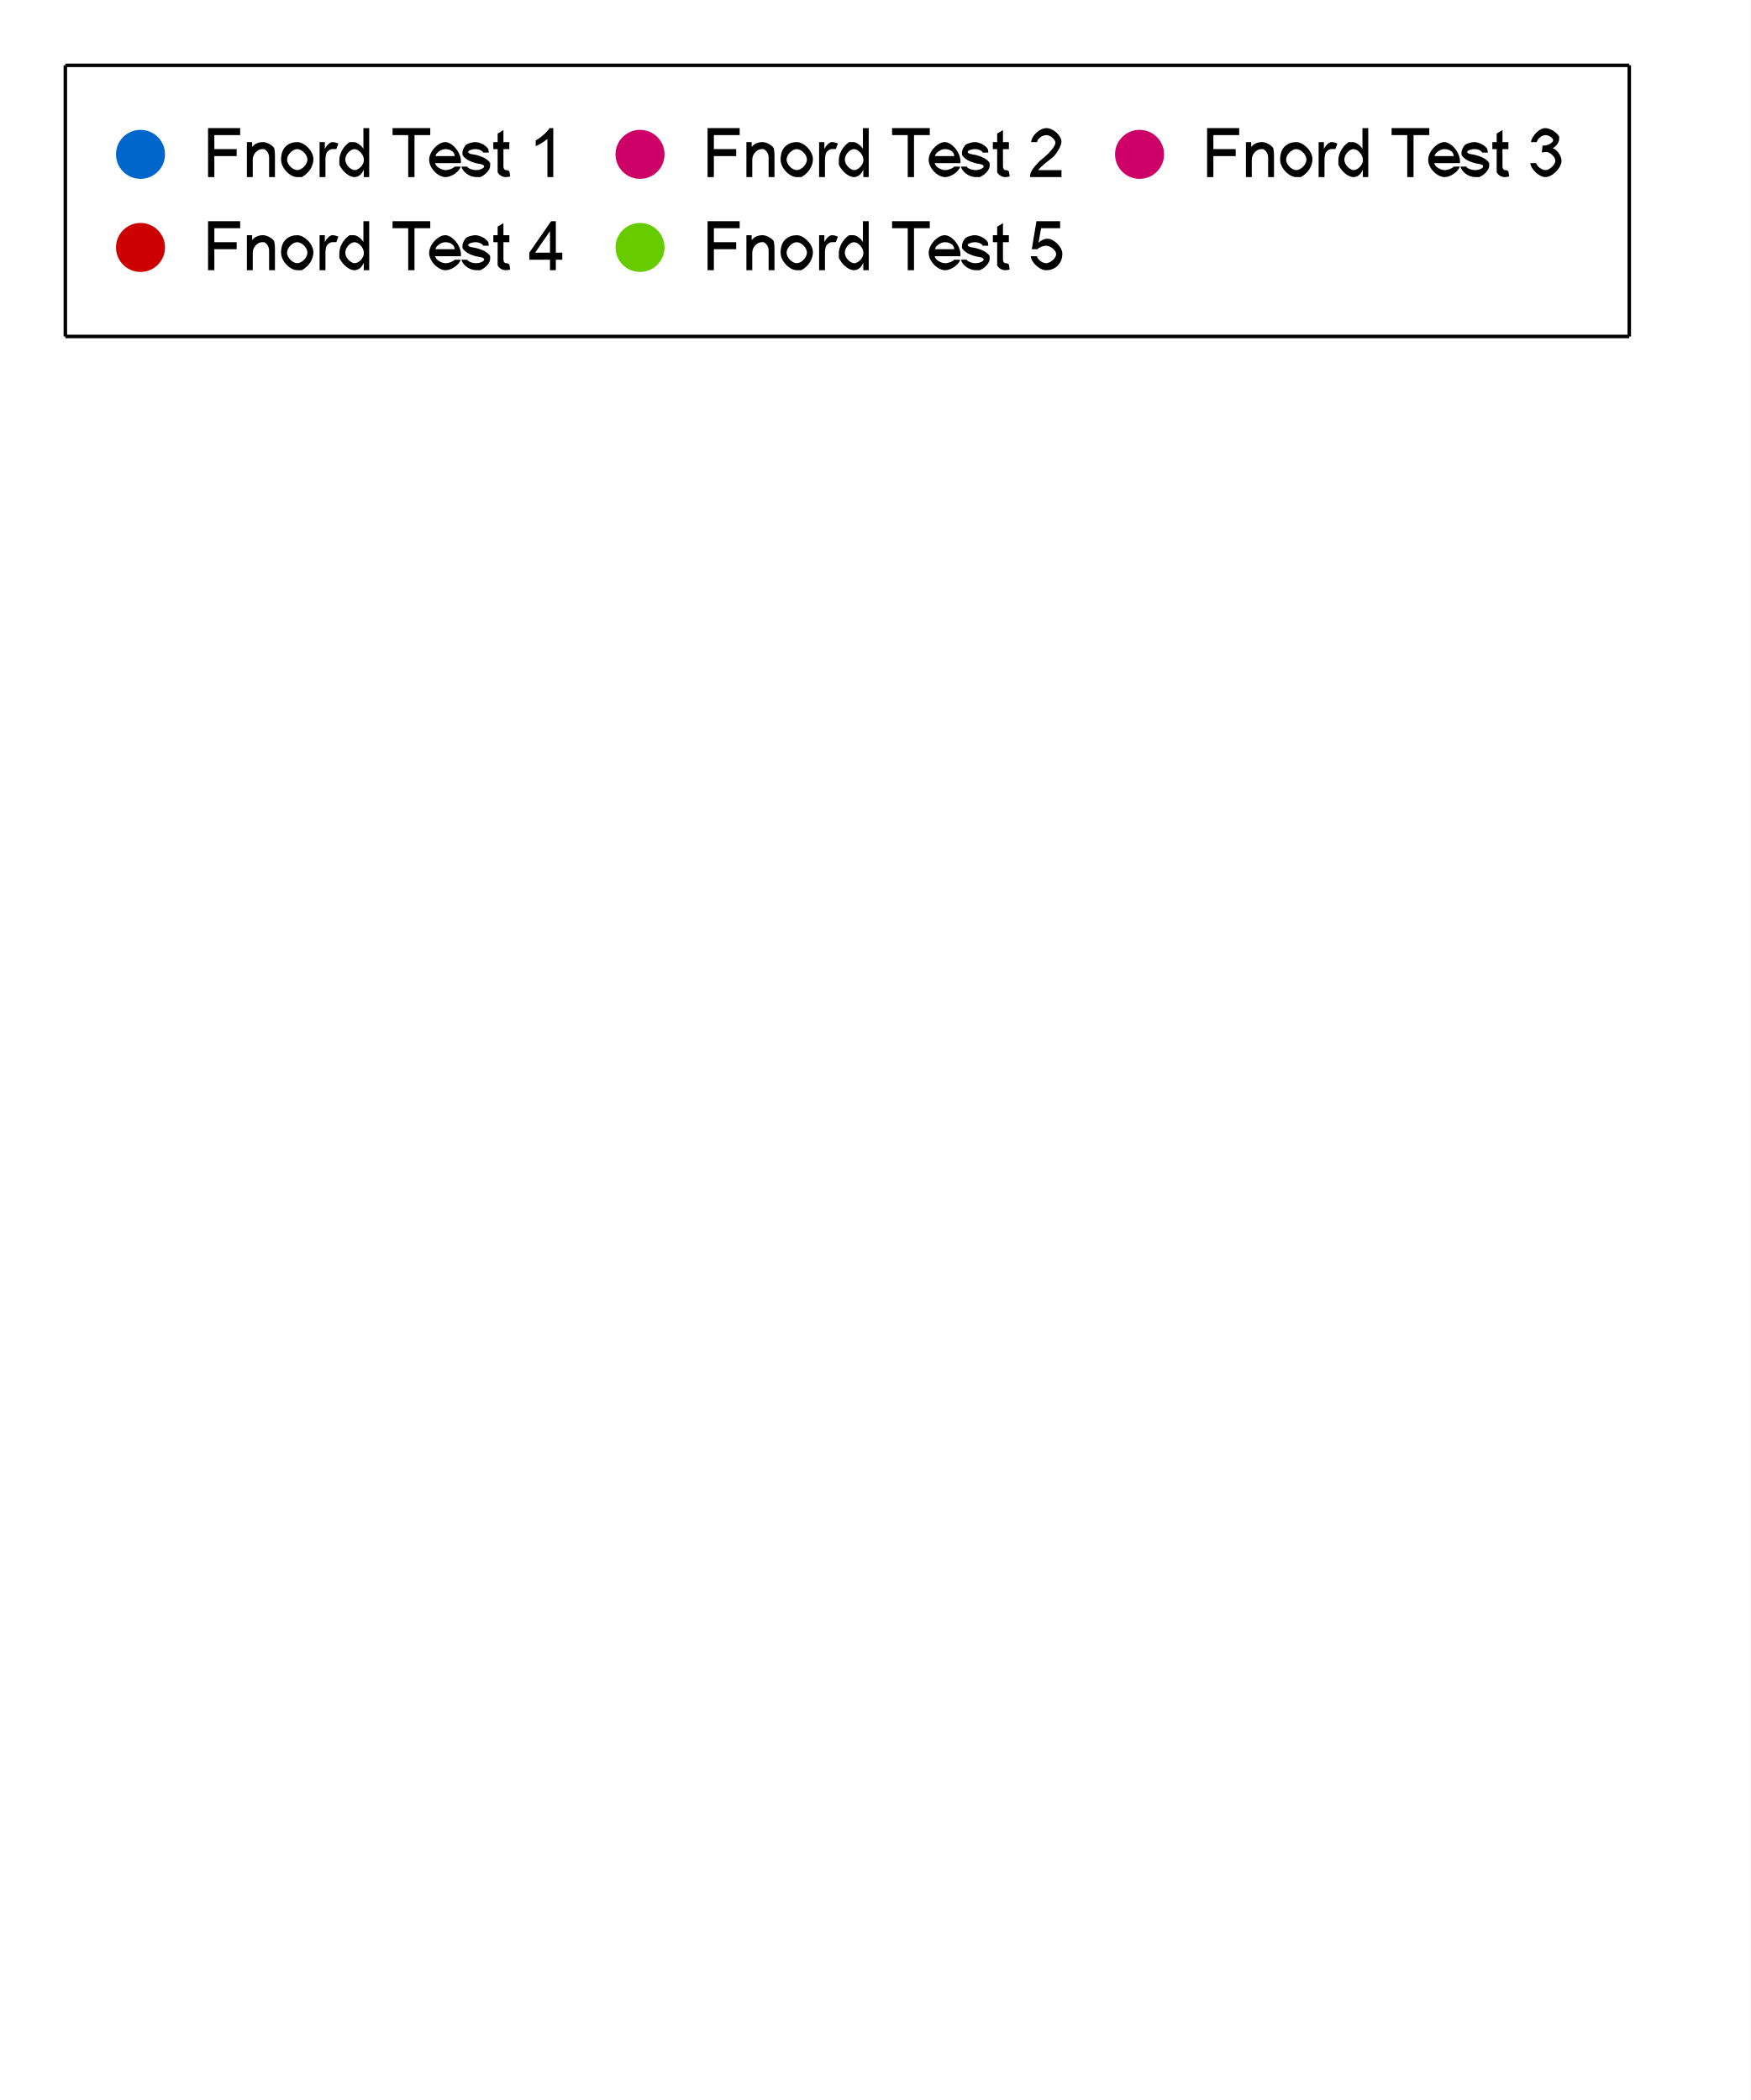
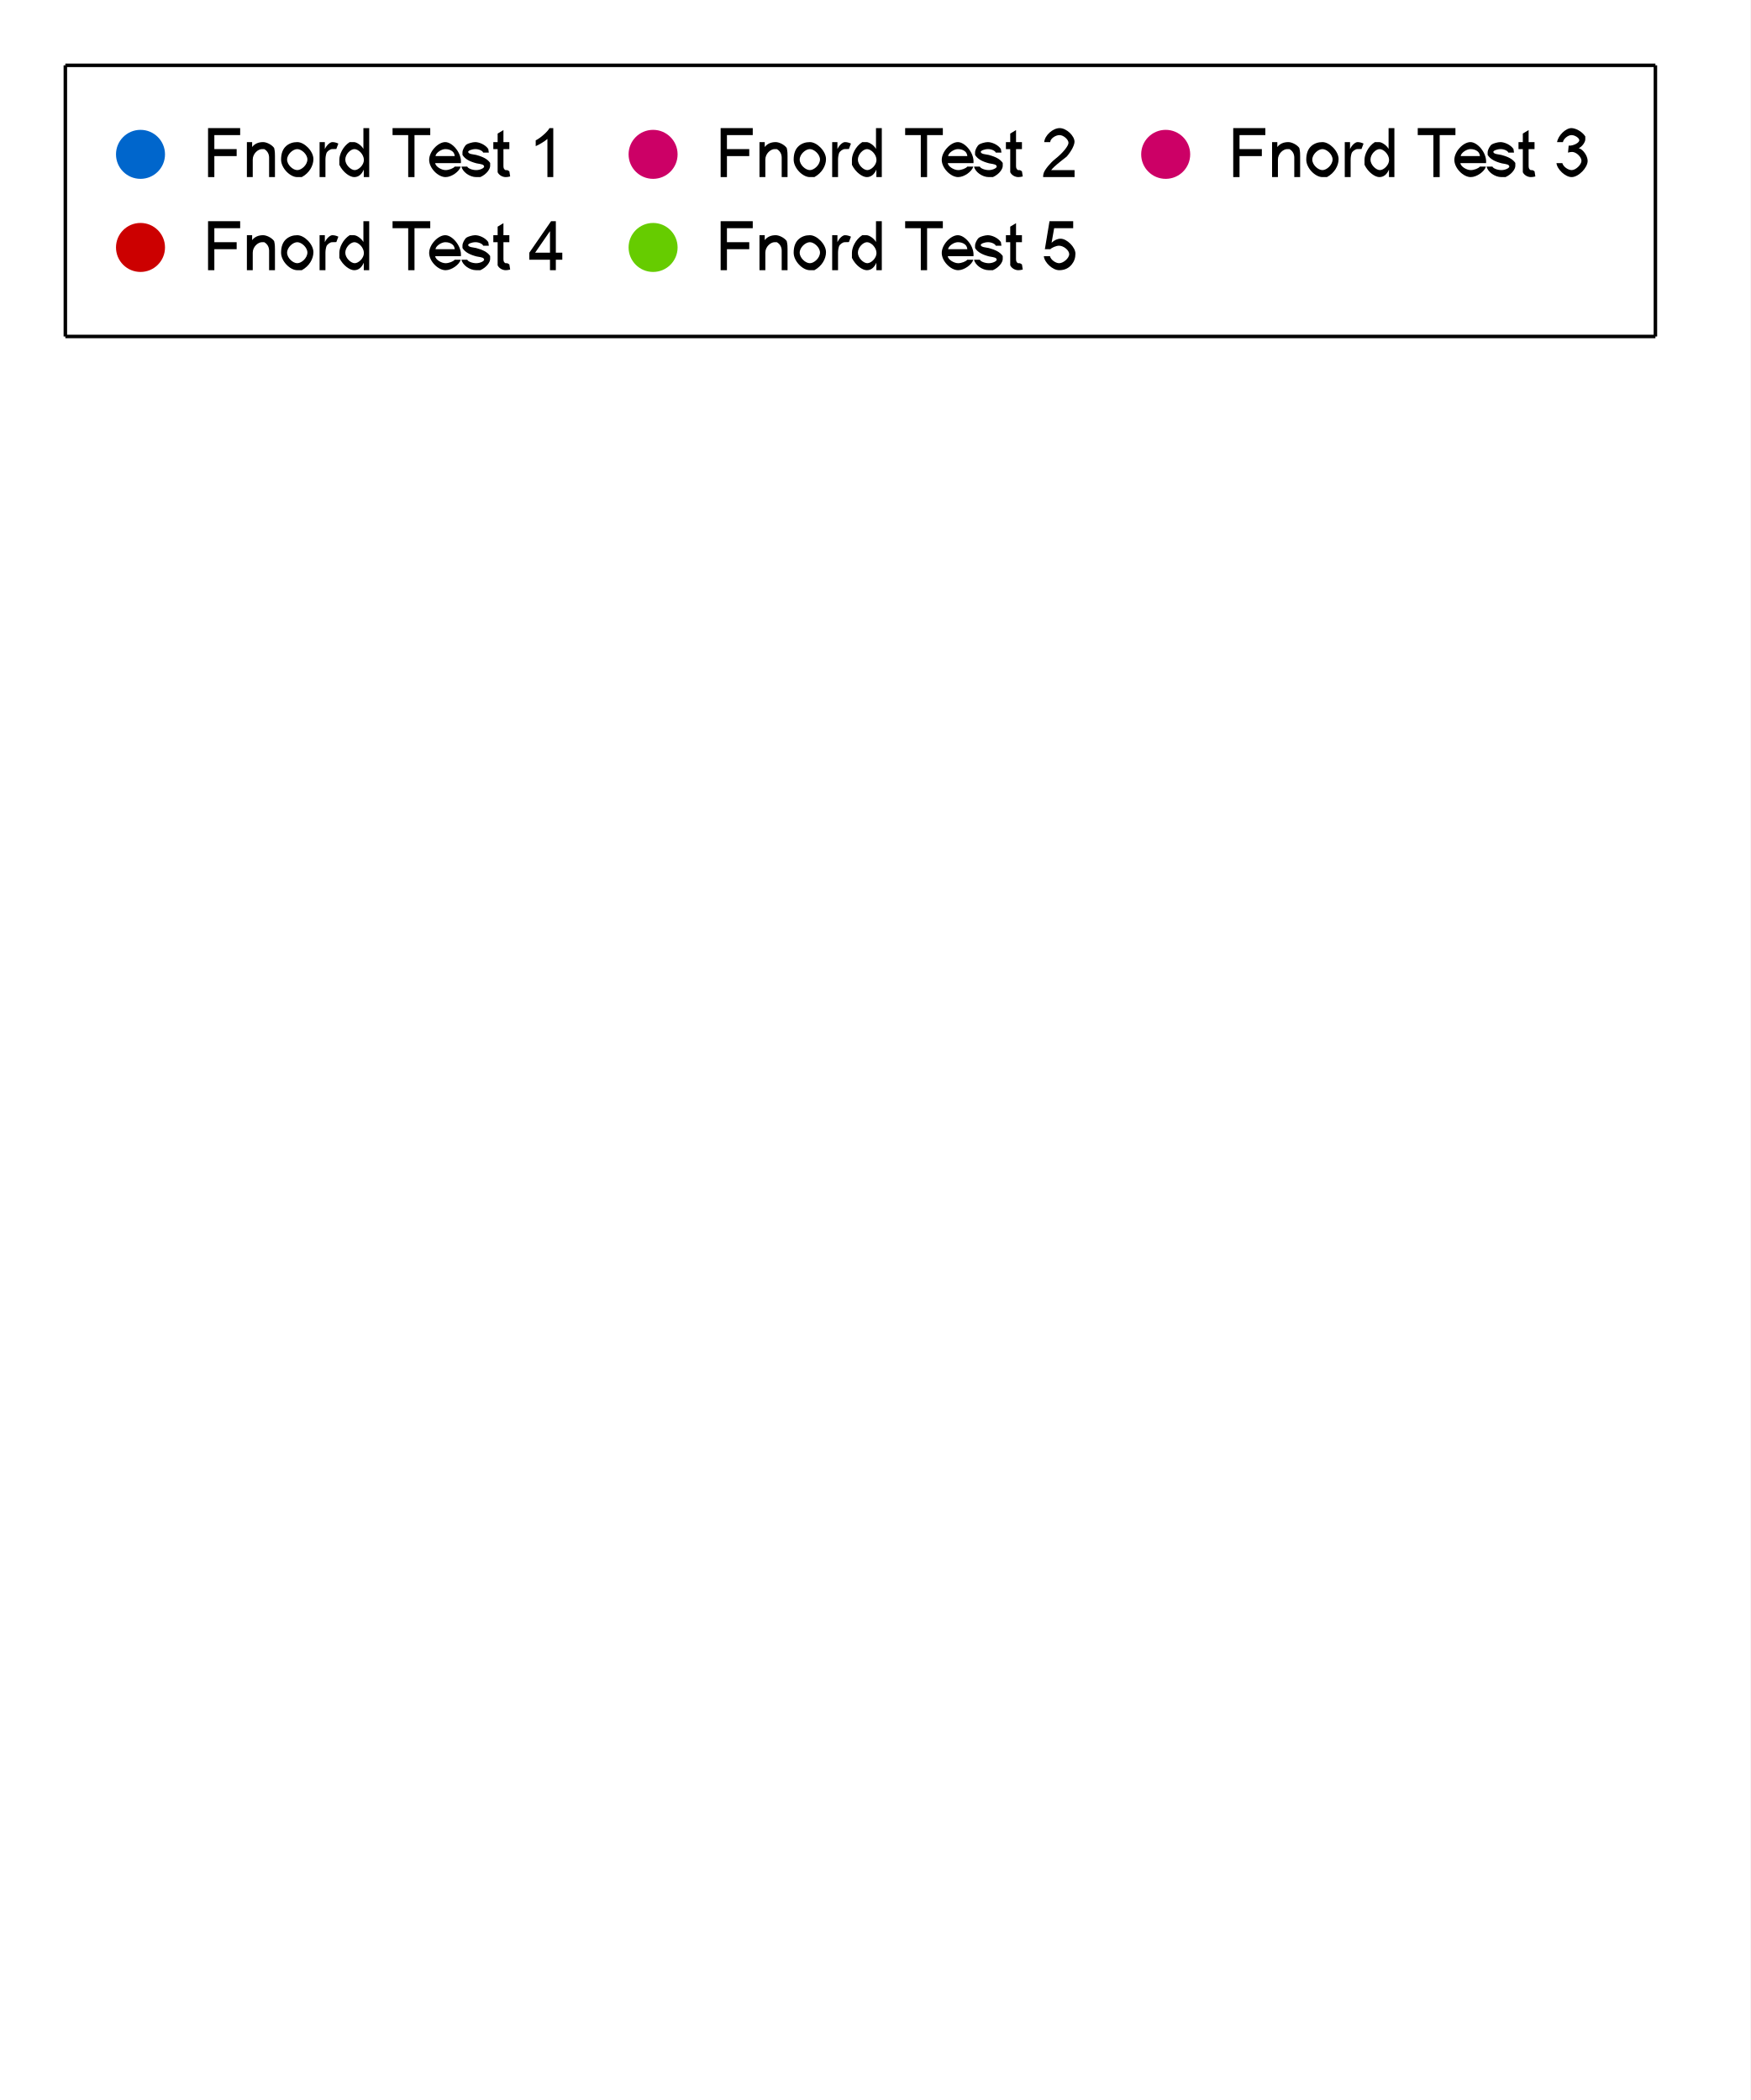
<svg xmlns="http://www.w3.org/2000/svg" width="500" height="600" viewBox="0 0 500 600">
  <rect width="500" height="600" fill="#ffffff" />
-   <path stroke-width="1" stroke="#000000" fill="none" d="M18.667 18.667 L465.386 18.667 " />
-   <path stroke-width="1" stroke="#000000" fill="none" d="M465.386 18.667 L465.386 96.133 " />
-   <path stroke-width="1" stroke="#000000" fill="none" d="M18.667 96.133 L465.386 96.133 " />
+   <path stroke-width="1" stroke="#000000" fill="none" d="M18.667 18.667 L472.853 18.667 " />
+   <path stroke-width="1" stroke="#000000" fill="none" d="M472.853 18.667 L472.853 96.133 " />
+   <path stroke-width="1" stroke="#000000" fill="none" d="M18.667 96.133 L472.853 96.133 " />
  <path stroke-width="1" stroke="#000000" fill="none" d="M18.667 18.667 L18.667 96.133 " />
  <path fill="#000000" d="M1.562 0 L1.562 -14 L10.734 -14 L10.734 -12 L3.359 -12 L3.359 -8 L9.734 -8 L9.734 -6 L3.359 -6 L3.359 0 L1.562 0 " transform="translate(57.8667 50.6)" />
  <path fill="#000000" d="M1.25 0 L1.25 -10 L2.75 -10 L2.75 -8.594 Q3.844 -10 5.891 -10 C6.781 -10 8.281 -9.359 9.031 -8.328 L9.172 -7.625 Q9.266 -7.156 9.266 -6.016 L9.266 0 L7.594 0 L7.594 -5.562 C7.594 -6.5 7.203 -7.438 6.203 -8 L5.547 -8 C4.469 -8 2.922 -6.75 2.922 -5 L2.922 0 L1.25 0 " transform="translate(69.2729 50.6)" />
  <path fill="#000000" d="M0.625 -5 Q0.625 -7.656 2.141 -8.938 Q3.422 -10 5.25 -10 C7.281 -10 9.859 -7.422 9.859 -5.141 C9.859 -3.281 8.719 -1.172 6.531 0 L5.25 0 C3.172 0 0.625 -2.578 0.625 -5 M2.344 -5 C2.344 -3.5 4 -2 5.25 -2 C6.484 -2 8.141 -3.5 8.141 -5.047 C8.141 -6.5 6.484 -8 5.25 -8 C4 -8 2.344 -6.516 2.344 -5 " transform="translate(79.6635 50.6)" />
  <path fill="#000000" d="M1.234 0 L1.234 -10 L2.734 -10 L2.734 -8.016 C3.312 -9.234 4.281 -10 4.875 -10 Q5.719 -10 6.594 -9.578 L6.016 -8.031 Q5.406 -8 4.797 -8 C4.25 -8 3.375 -7.375 3.188 -6.812 Q2.906 -5.953 2.906 -4.953 L2.906 0 L1.234 0 " transform="translate(90.0542 50.6)" />
  <path fill="#000000" d="M7.641 0 L7.641 -2.141 Q6.703 0 4.891 0 C3.719 0 1.734 -1.266 0.656 -3.516 L0.656 -4.984 C0.656 -6.422 1.641 -8.75 3.609 -10 L4.812 -10 C5.703 -10 7.094 -8.922 7.531 -8.047 L7.531 -14 L9.188 -14 L9.188 0 L7.641 0 M2.359 -5 C2.359 -3.484 3.953 -2 5.047 -2 C6.141 -2 7.672 -3.422 7.672 -4.891 C7.672 -6.5 6.109 -8 4.969 -8 C3.859 -8 2.359 -6.547 2.359 -5 " transform="translate(96.2729 50.6)" />
  <path fill="#000000" d="" transform="translate(106.664 50.6)" />
  <path fill="#000000" d="M4.922 0 L4.922 -12 L0.453 -12 L0.453 -14 L11.219 -14 L11.219 -12 L6.719 -12 L6.719 0 L4.922 0 " transform="translate(111.679 50.6)" />
  <path fill="#000000" d="M8 -3 L9.719 -3 C9.312 -1.578 7.109 0 5.391 0 C3.234 0 0.703 -2.578 0.703 -4.922 C0.703 -7.328 3.266 -10 5.297 -10 C7.281 -10 9.781 -7.109 9.781 -4.484 Q9.781 -4.312 9.766 -4 L2.422 -4 C2.516 -3.031 4.172 -2 5.406 -2 C6.312 -2 7.625 -2.484 8 -3 M2.516 -6 L8.016 -6 Q7.906 -6.875 7.391 -7.312 Q6.594 -8 5.312 -8 C4.172 -8 2.594 -6.906 2.516 -6 " transform="translate(121.882 50.6)" />
  <path fill="#000000" d="M0.578 -3 L2.234 -3 C2.375 -2.516 3.641 -2 4.781 -2 C5.938 -2 7.047 -2.594 7.047 -3 Q7.047 -3.359 6.562 -3.578 Q6.219 -3.719 4.859 -3.938 C3.016 -4.422 1.594 -5.109 0.859 -6.344 L0.859 -7.078 C0.859 -7.766 1.469 -8.906 1.984 -9.297 C2.375 -9.594 3.719 -10 4.484 -10 C5.641 -10 7.391 -9.281 8.234 -8.031 L8.391 -7 L6.766 -7 C6.656 -7.469 5.594 -8 4.609 -8 C3.469 -8 2.484 -7.531 2.484 -7.219 Q2.484 -7.016 2.688 -6.859 Q2.891 -6.703 3.328 -6.594 Q3.578 -6.531 4.797 -6.328 C6.562 -5.844 7.969 -5.234 8.766 -4.047 L8.766 -3.188 C8.766 -2.328 7.797 -0.828 5.953 0 L4.797 0 C2.875 0 0.859 -1.516 0.578 -3 " transform="translate(131.242 50.6)" />
  <path fill="#000000" d="M4.906 -1.656 L5.141 -0.188 Q4.438 0 3.875 0 C2.969 0 1.969 -0.531 1.562 -1.391 L1.562 -2.781 L1.562 -8 L0.328 -8 L0.328 -10 L1.562 -10 L1.562 -12.438 L3.219 -13.438 L3.219 -10 L4.906 -10 L4.906 -8 L3.219 -8 L3.219 -3.156 C3.219 -2.547 3.391 -2.203 3.797 -2 L4.172 -2 Q4.453 -2 4.906 -1.656 " transform="translate(140.585 50.6)" />
  <path fill="#000000" d="" transform="translate(145.773 50.6)" />
  <path fill="#000000" d="M7.078 0 L5.406 0 L5.406 -10.906 C4.797 -10.312 2.844 -9.141 2.062 -8.844 L2.062 -10.5 C3.469 -11.172 5.562 -13.094 6 -14 L7.078 -14 L7.078 0 " transform="translate(150.96 50.6)" />
  <path fill="#0066cc" d="M47.133 44.1 M33.133 44.1 a7 7 0 1 0 14 0 a7 7 0 1 0 -14 0 " />
-   <path fill="#000000" d="M1.562 0 L1.562 -14 L10.734 -14 L10.734 -12 L3.359 -12 L3.359 -8 L9.734 -8 L9.734 -6 L3.359 -6 L3.359 0 L1.562 0 " transform="translate(200.551 50.6)" />
-   <path fill="#000000" d="M1.25 0 L1.25 -10 L2.75 -10 L2.75 -8.594 Q3.844 -10 5.891 -10 C6.781 -10 8.281 -9.359 9.031 -8.328 L9.172 -7.625 Q9.266 -7.156 9.266 -6.016 L9.266 0 L7.594 0 L7.594 -5.562 C7.594 -6.5 7.203 -7.438 6.203 -8 L5.547 -8 C4.469 -8 2.922 -6.75 2.922 -5 L2.922 0 L1.25 0 " transform="translate(211.957 50.6)" />
-   <path fill="#000000" d="M0.625 -5 Q0.625 -7.656 2.141 -8.938 Q3.422 -10 5.25 -10 C7.281 -10 9.859 -7.422 9.859 -5.141 C9.859 -3.281 8.719 -1.172 6.531 0 L5.25 0 C3.172 0 0.625 -2.578 0.625 -5 M2.344 -5 C2.344 -3.5 4 -2 5.25 -2 C6.484 -2 8.141 -3.5 8.141 -5.047 C8.141 -6.5 6.484 -8 5.25 -8 C4 -8 2.344 -6.516 2.344 -5 " transform="translate(222.348 50.6)" />
-   <path fill="#000000" d="M1.234 0 L1.234 -10 L2.734 -10 L2.734 -8.016 C3.312 -9.234 4.281 -10 4.875 -10 Q5.719 -10 6.594 -9.578 L6.016 -8.031 Q5.406 -8 4.797 -8 C4.25 -8 3.375 -7.375 3.188 -6.812 Q2.906 -5.953 2.906 -4.953 L2.906 0 L1.234 0 " transform="translate(232.739 50.6)" />
-   <path fill="#000000" d="M7.641 0 L7.641 -2.141 Q6.703 0 4.891 0 C3.719 0 1.734 -1.266 0.656 -3.516 L0.656 -4.984 C0.656 -6.422 1.641 -8.75 3.609 -10 L4.812 -10 C5.703 -10 7.094 -8.922 7.531 -8.047 L7.531 -14 L9.188 -14 L9.188 0 L7.641 0 M2.359 -5 C2.359 -3.484 3.953 -2 5.047 -2 C6.141 -2 7.672 -3.422 7.672 -4.891 C7.672 -6.5 6.109 -8 4.969 -8 C3.859 -8 2.359 -6.547 2.359 -5 " transform="translate(238.957 50.6)" />
-   <path fill="#000000" d="" transform="translate(249.348 50.6)" />
-   <path fill="#000000" d="M4.922 0 L4.922 -12 L0.453 -12 L0.453 -14 L11.219 -14 L11.219 -12 L6.719 -12 L6.719 0 L4.922 0 " transform="translate(254.364 50.6)" />
-   <path fill="#000000" d="M8 -3 L9.719 -3 C9.312 -1.578 7.109 0 5.391 0 C3.234 0 0.703 -2.578 0.703 -4.922 C0.703 -7.328 3.266 -10 5.297 -10 C7.281 -10 9.781 -7.109 9.781 -4.484 Q9.781 -4.312 9.766 -4 L2.422 -4 C2.516 -3.031 4.172 -2 5.406 -2 C6.312 -2 7.625 -2.484 8 -3 M2.516 -6 L8.016 -6 Q7.906 -6.875 7.391 -7.312 Q6.594 -8 5.312 -8 C4.172 -8 2.594 -6.906 2.516 -6 " transform="translate(264.567 50.6)" />
-   <path fill="#000000" d="M0.578 -3 L2.234 -3 C2.375 -2.516 3.641 -2 4.781 -2 C5.938 -2 7.047 -2.594 7.047 -3 Q7.047 -3.359 6.562 -3.578 Q6.219 -3.719 4.859 -3.938 C3.016 -4.422 1.594 -5.109 0.859 -6.344 L0.859 -7.078 C0.859 -7.766 1.469 -8.906 1.984 -9.297 C2.375 -9.594 3.719 -10 4.484 -10 C5.641 -10 7.391 -9.281 8.234 -8.031 L8.391 -7 L6.766 -7 C6.656 -7.469 5.594 -8 4.609 -8 C3.469 -8 2.484 -7.531 2.484 -7.219 Q2.484 -7.016 2.688 -6.859 Q2.891 -6.703 3.328 -6.594 Q3.578 -6.531 4.797 -6.328 C6.562 -5.844 7.969 -5.234 8.766 -4.047 L8.766 -3.188 C8.766 -2.328 7.797 -0.828 5.953 0 L4.797 0 C2.875 0 0.859 -1.516 0.578 -3 " transform="translate(273.926 50.6)" />
-   <path fill="#000000" d="M4.906 -1.656 L5.141 -0.188 Q4.438 0 3.875 0 C2.969 0 1.969 -0.531 1.562 -1.391 L1.562 -2.781 L1.562 -8 L0.328 -8 L0.328 -10 L1.562 -10 L1.562 -12.438 L3.219 -13.438 L3.219 -10 L4.906 -10 L4.906 -8 L3.219 -8 L3.219 -3.156 C3.219 -2.547 3.391 -2.203 3.797 -2 L4.172 -2 Q4.453 -2 4.906 -1.656 " transform="translate(283.27 50.6)" />
-   <path fill="#000000" d="" transform="translate(288.457 50.6)" />
-   <path fill="#000000" d="M9.562 -2 L9.562 0 L0.578 0 Q0.562 -0.641 0.766 -1.219 C1.109 -2.188 2.625 -4.062 4.047 -5.188 C6.266 -6.938 7.828 -8.922 7.828 -9.797 C7.828 -10.734 6.406 -12 5.266 -12 C4.062 -12 2.609 -10.938 2.609 -10 L0.891 -10 C1.062 -11.953 3.375 -14 5.312 -14 C7.266 -14 9.547 -11.766 9.547 -10.125 C9.547 -9.281 8.875 -7.672 7.328 -5.875 L5.531 -4.453 C4.031 -3.266 3.172 -2.422 2.891 -2 L9.562 -2 " transform="translate(293.645 50.6)" />
-   <path fill="#cc0066" d="M189.818 44.1 M175.818 44.1 a7 7 0 1 0 14 0 a7 7 0 1 0 -14 0 " />
-   <path fill="#000000" d="M1.562 0 L1.562 -14 L10.734 -14 L10.734 -12 L3.359 -12 L3.359 -8 L9.734 -8 L9.734 -6 L3.359 -6 L3.359 0 L1.562 0 " transform="translate(343.235 50.6)" />
-   <path fill="#000000" d="M1.25 0 L1.25 -10 L2.75 -10 L2.75 -8.594 Q3.844 -10 5.891 -10 C6.781 -10 8.281 -9.359 9.031 -8.328 L9.172 -7.625 Q9.266 -7.156 9.266 -6.016 L9.266 0 L7.594 0 L7.594 -5.562 C7.594 -6.5 7.203 -7.438 6.203 -8 L5.547 -8 C4.469 -8 2.922 -6.75 2.922 -5 L2.922 0 L1.25 0 " transform="translate(354.642 50.6)" />
-   <path fill="#000000" d="M0.625 -5 Q0.625 -7.656 2.141 -8.938 Q3.422 -10 5.25 -10 C7.281 -10 9.859 -7.422 9.859 -5.141 C9.859 -3.281 8.719 -1.172 6.531 0 L5.25 0 C3.172 0 0.625 -2.578 0.625 -5 M2.344 -5 C2.344 -3.5 4 -2 5.25 -2 C6.484 -2 8.141 -3.5 8.141 -5.047 C8.141 -6.5 6.484 -8 5.25 -8 C4 -8 2.344 -6.516 2.344 -5 " transform="translate(365.032 50.6)" />
-   <path fill="#000000" d="M1.234 0 L1.234 -10 L2.734 -10 L2.734 -8.016 C3.312 -9.234 4.281 -10 4.875 -10 Q5.719 -10 6.594 -9.578 L6.016 -8.031 Q5.406 -8 4.797 -8 C4.25 -8 3.375 -7.375 3.188 -6.812 Q2.906 -5.953 2.906 -4.953 L2.906 0 L1.234 0 " transform="translate(375.423 50.6)" />
-   <path fill="#000000" d="M7.641 0 L7.641 -2.141 Q6.703 0 4.891 0 C3.719 0 1.734 -1.266 0.656 -3.516 L0.656 -4.984 C0.656 -6.422 1.641 -8.75 3.609 -10 L4.812 -10 C5.703 -10 7.094 -8.922 7.531 -8.047 L7.531 -14 L9.188 -14 L9.188 0 L7.641 0 M2.359 -5 C2.359 -3.484 3.953 -2 5.047 -2 C6.141 -2 7.672 -3.422 7.672 -4.891 C7.672 -6.5 6.109 -8 4.969 -8 C3.859 -8 2.359 -6.547 2.359 -5 " transform="translate(381.642 50.6)" />
-   <path fill="#000000" d="" transform="translate(392.032 50.6)" />
-   <path fill="#000000" d="M4.922 0 L4.922 -12 L0.453 -12 L0.453 -14 L11.219 -14 L11.219 -12 L6.719 -12 L6.719 0 L4.922 0 " transform="translate(397.048 50.6)" />
-   <path fill="#000000" d="M8 -3 L9.719 -3 C9.312 -1.578 7.109 0 5.391 0 C3.234 0 0.703 -2.578 0.703 -4.922 C0.703 -7.328 3.266 -10 5.297 -10 C7.281 -10 9.781 -7.109 9.781 -4.484 Q9.781 -4.312 9.766 -4 L2.422 -4 C2.516 -3.031 4.172 -2 5.406 -2 C6.312 -2 7.625 -2.484 8 -3 M2.516 -6 L8.016 -6 Q7.906 -6.875 7.391 -7.312 Q6.594 -8 5.312 -8 C4.172 -8 2.594 -6.906 2.516 -6 " transform="translate(407.251 50.6)" />
-   <path fill="#000000" d="M0.578 -3 L2.234 -3 C2.375 -2.516 3.641 -2 4.781 -2 C5.938 -2 7.047 -2.594 7.047 -3 Q7.047 -3.359 6.562 -3.578 Q6.219 -3.719 4.859 -3.938 C3.016 -4.422 1.594 -5.109 0.859 -6.344 L0.859 -7.078 C0.859 -7.766 1.469 -8.906 1.984 -9.297 C2.375 -9.594 3.719 -10 4.484 -10 C5.641 -10 7.391 -9.281 8.234 -8.031 L8.391 -7 L6.766 -7 C6.656 -7.469 5.594 -8 4.609 -8 C3.469 -8 2.484 -7.531 2.484 -7.219 Q2.484 -7.016 2.688 -6.859 Q2.891 -6.703 3.328 -6.594 Q3.578 -6.531 4.797 -6.328 C6.562 -5.844 7.969 -5.234 8.766 -4.047 L8.766 -3.188 C8.766 -2.328 7.797 -0.828 5.953 0 L4.797 0 C2.875 0 0.859 -1.516 0.578 -3 " transform="translate(416.61 50.6)" />
-   <path fill="#000000" d="M4.906 -1.656 L5.141 -0.188 Q4.438 0 3.875 0 C2.969 0 1.969 -0.531 1.562 -1.391 L1.562 -2.781 L1.562 -8 L0.328 -8 L0.328 -10 L1.562 -10 L1.562 -12.438 L3.219 -13.438 L3.219 -10 L4.906 -10 L4.906 -8 L3.219 -8 L3.219 -3.156 C3.219 -2.547 3.391 -2.203 3.797 -2 L4.172 -2 Q4.453 -2 4.906 -1.656 " transform="translate(425.954 50.6)" />
-   <path fill="#000000" d="" transform="translate(431.142 50.6)" />
-   <path fill="#000000" d="M0.797 -4 L2.469 -4 C2.75 -2.938 4.141 -2 5.141 -2 C6.312 -2 7.938 -3.547 7.938 -4.672 C7.938 -5.766 6.438 -7.188 5.266 -7.188 Q4.797 -7.188 4.094 -7 L4.281 -9 Q4.438 -8.984 4.547 -8.984 C5.609 -8.984 7.312 -9.75 7.312 -10.547 C7.312 -11.172 6.078 -12 5.094 -12 C4.125 -12 2.828 -11 2.641 -10 L0.969 -10 C1.281 -11.906 3.438 -14 5.062 -14 C6.172 -14 8.047 -13.125 9.031 -11.625 L9.031 -10.781 C9.031 -9.969 8.094 -8.656 7.156 -8.266 C8.375 -7.969 9.703 -6.062 9.703 -4.625 C9.703 -2.688 7.109 0 5.125 0 C3.328 0 0.969 -2.234 0.797 -4 " transform="translate(436.329 50.6)" />
-   <path fill="#cc0066" d="M332.502 44.1 M318.502 44.1 a7 7 0 1 0 14 0 a7 7 0 1 0 -14 0 " />
+   <path fill="#000000" d="M1.562 0 L1.562 -14 L10.734 -14 L10.734 -12 L3.359 -12 L3.359 -8 L9.734 -8 L9.734 -6 L3.359 -6 L3.359 0 L1.562 0 " transform="translate(204.284 50.6)" />
+   <path fill="#000000" d="M1.25 0 L1.25 -10 L2.75 -10 L2.75 -8.594 Q3.844 -10 5.891 -10 C6.781 -10 8.281 -9.359 9.031 -8.328 L9.172 -7.625 Q9.266 -7.156 9.266 -6.016 L9.266 0 L7.594 0 L7.594 -5.562 C7.594 -6.5 7.203 -7.438 6.203 -8 L5.547 -8 C4.469 -8 2.922 -6.75 2.922 -5 L2.922 0 L1.25 0 " transform="translate(215.691 50.6)" />
+   <path fill="#000000" d="M0.625 -5 Q0.625 -7.656 2.141 -8.938 Q3.422 -10 5.25 -10 C7.281 -10 9.859 -7.422 9.859 -5.141 C9.859 -3.281 8.719 -1.172 6.531 0 L5.25 0 C3.172 0 0.625 -2.578 0.625 -5 M2.344 -5 C2.344 -3.5 4 -2 5.25 -2 C6.484 -2 8.141 -3.5 8.141 -5.047 C8.141 -6.5 6.484 -8 5.25 -8 C4 -8 2.344 -6.516 2.344 -5 " transform="translate(226.081 50.6)" />
+   <path fill="#000000" d="M1.234 0 L1.234 -10 L2.734 -10 L2.734 -8.016 C3.312 -9.234 4.281 -10 4.875 -10 Q5.719 -10 6.594 -9.578 L6.016 -8.031 Q5.406 -8 4.797 -8 C4.25 -8 3.375 -7.375 3.188 -6.812 Q2.906 -5.953 2.906 -4.953 L2.906 0 L1.234 0 " transform="translate(236.472 50.6)" />
+   <path fill="#000000" d="M7.641 0 L7.641 -2.141 Q6.703 0 4.891 0 C3.719 0 1.734 -1.266 0.656 -3.516 L0.656 -4.984 C0.656 -6.422 1.641 -8.75 3.609 -10 L4.812 -10 C5.703 -10 7.094 -8.922 7.531 -8.047 L7.531 -14 L9.188 -14 L9.188 0 L7.641 0 M2.359 -5 C2.359 -3.484 3.953 -2 5.047 -2 C6.141 -2 7.672 -3.422 7.672 -4.891 C7.672 -6.5 6.109 -8 4.969 -8 C3.859 -8 2.359 -6.547 2.359 -5 " transform="translate(242.691 50.6)" />
+   <path fill="#000000" d="" transform="translate(253.081 50.6)" />
+   <path fill="#000000" d="M4.922 0 L4.922 -12 L0.453 -12 L0.453 -14 L11.219 -14 L11.219 -12 L6.719 -12 L6.719 0 L4.922 0 " transform="translate(258.097 50.6)" />
+   <path fill="#000000" d="M8 -3 L9.719 -3 C9.312 -1.578 7.109 0 5.391 0 C3.234 0 0.703 -2.578 0.703 -4.922 C0.703 -7.328 3.266 -10 5.297 -10 C7.281 -10 9.781 -7.109 9.781 -4.484 Q9.781 -4.312 9.766 -4 L2.422 -4 C2.516 -3.031 4.172 -2 5.406 -2 C6.312 -2 7.625 -2.484 8 -3 M2.516 -6 L8.016 -6 Q7.906 -6.875 7.391 -7.312 Q6.594 -8 5.312 -8 C4.172 -8 2.594 -6.906 2.516 -6 " transform="translate(268.3 50.6)" />
+   <path fill="#000000" d="M0.578 -3 L2.234 -3 C2.375 -2.516 3.641 -2 4.781 -2 C5.938 -2 7.047 -2.594 7.047 -3 Q7.047 -3.359 6.562 -3.578 Q6.219 -3.719 4.859 -3.938 C3.016 -4.422 1.594 -5.109 0.859 -6.344 L0.859 -7.078 C0.859 -7.766 1.469 -8.906 1.984 -9.297 C2.375 -9.594 3.719 -10 4.484 -10 C5.641 -10 7.391 -9.281 8.234 -8.031 L8.391 -7 L6.766 -7 C6.656 -7.469 5.594 -8 4.609 -8 C3.469 -8 2.484 -7.531 2.484 -7.219 Q2.484 -7.016 2.688 -6.859 Q2.891 -6.703 3.328 -6.594 Q3.578 -6.531 4.797 -6.328 C6.562 -5.844 7.969 -5.234 8.766 -4.047 L8.766 -3.188 C8.766 -2.328 7.797 -0.828 5.953 0 L4.797 0 C2.875 0 0.859 -1.516 0.578 -3 " transform="translate(277.659 50.6)" />
+   <path fill="#000000" d="M4.906 -1.656 L5.141 -0.188 Q4.438 0 3.875 0 C2.969 0 1.969 -0.531 1.562 -1.391 L1.562 -2.781 L1.562 -8 L0.328 -8 L0.328 -10 L1.562 -10 L1.562 -12.438 L3.219 -13.438 L3.219 -10 L4.906 -10 L4.906 -8 L3.219 -8 L3.219 -3.156 C3.219 -2.547 3.391 -2.203 3.797 -2 L4.172 -2 Q4.453 -2 4.906 -1.656 " transform="translate(287.003 50.6)" />
+   <path fill="#000000" d="" transform="translate(292.191 50.6)" />
+   <path fill="#000000" d="M9.562 -2 L9.562 0 L0.578 0 Q0.562 -0.641 0.766 -1.219 C1.109 -2.188 2.625 -4.062 4.047 -5.188 C6.266 -6.938 7.828 -8.922 7.828 -9.797 C7.828 -10.734 6.406 -12 5.266 -12 C4.062 -12 2.609 -10.938 2.609 -10 L0.891 -10 C1.062 -11.953 3.375 -14 5.312 -14 C7.266 -14 9.547 -11.766 9.547 -10.125 C9.547 -9.281 8.875 -7.672 7.328 -5.875 L5.531 -4.453 C4.031 -3.266 3.172 -2.422 2.891 -2 L9.562 -2 " transform="translate(297.378 50.6)" />
+   <path fill="#cc0066" d="M193.551 44.1 M179.551 44.1 a7 7 0 1 0 14 0 a7 7 0 1 0 -14 0 " />
+   <path fill="#000000" d="M1.562 0 L1.562 -14 L10.734 -14 L10.734 -12 L3.359 -12 L3.359 -8 L9.734 -8 L9.734 -6 L3.359 -6 L3.359 0 L1.562 0 " transform="translate(350.702 50.6)" />
+   <path fill="#000000" d="M1.25 0 L1.25 -10 L2.75 -10 L2.75 -8.594 Q3.844 -10 5.891 -10 C6.781 -10 8.281 -9.359 9.031 -8.328 L9.172 -7.625 Q9.266 -7.156 9.266 -6.016 L9.266 0 L7.594 0 L7.594 -5.562 C7.594 -6.5 7.203 -7.438 6.203 -8 L5.547 -8 C4.469 -8 2.922 -6.75 2.922 -5 L2.922 0 L1.25 0 " transform="translate(362.108 50.6)" />
+   <path fill="#000000" d="M0.625 -5 Q0.625 -7.656 2.141 -8.938 Q3.422 -10 5.25 -10 C7.281 -10 9.859 -7.422 9.859 -5.141 C9.859 -3.281 8.719 -1.172 6.531 0 L5.25 0 C3.172 0 0.625 -2.578 0.625 -5 M2.344 -5 C2.344 -3.5 4 -2 5.25 -2 C6.484 -2 8.141 -3.5 8.141 -5.047 C8.141 -6.5 6.484 -8 5.25 -8 C4 -8 2.344 -6.516 2.344 -5 " transform="translate(372.499 50.6)" />
+   <path fill="#000000" d="M1.234 0 L1.234 -10 L2.734 -10 L2.734 -8.016 C3.312 -9.234 4.281 -10 4.875 -10 Q5.719 -10 6.594 -9.578 L6.016 -8.031 Q5.406 -8 4.797 -8 C4.25 -8 3.375 -7.375 3.188 -6.812 Q2.906 -5.953 2.906 -4.953 L2.906 0 L1.234 0 " transform="translate(382.89 50.6)" />
+   <path fill="#000000" d="M7.641 0 L7.641 -2.141 Q6.703 0 4.891 0 C3.719 0 1.734 -1.266 0.656 -3.516 L0.656 -4.984 C0.656 -6.422 1.641 -8.75 3.609 -10 L4.812 -10 C5.703 -10 7.094 -8.922 7.531 -8.047 L7.531 -14 L9.188 -14 L9.188 0 L7.641 0 M2.359 -5 C2.359 -3.484 3.953 -2 5.047 -2 C6.141 -2 7.672 -3.422 7.672 -4.891 C7.672 -6.5 6.109 -8 4.969 -8 C3.859 -8 2.359 -6.547 2.359 -5 " transform="translate(389.108 50.6)" />
+   <path fill="#000000" d="" transform="translate(399.499 50.6)" />
+   <path fill="#000000" d="M4.922 0 L4.922 -12 L0.453 -12 L0.453 -14 L11.219 -14 L11.219 -12 L6.719 -12 L6.719 0 L4.922 0 " transform="translate(404.515 50.6)" />
+   <path fill="#000000" d="M8 -3 L9.719 -3 C9.312 -1.578 7.109 0 5.391 0 C3.234 0 0.703 -2.578 0.703 -4.922 C0.703 -7.328 3.266 -10 5.297 -10 C7.281 -10 9.781 -7.109 9.781 -4.484 Q9.781 -4.312 9.766 -4 L2.422 -4 C2.516 -3.031 4.172 -2 5.406 -2 C6.312 -2 7.625 -2.484 8 -3 M2.516 -6 L8.016 -6 Q7.906 -6.875 7.391 -7.312 Q6.594 -8 5.312 -8 C4.172 -8 2.594 -6.906 2.516 -6 " transform="translate(414.718 50.6)" />
+   <path fill="#000000" d="M0.578 -3 L2.234 -3 C2.375 -2.516 3.641 -2 4.781 -2 C5.938 -2 7.047 -2.594 7.047 -3 Q7.047 -3.359 6.562 -3.578 Q6.219 -3.719 4.859 -3.938 C3.016 -4.422 1.594 -5.109 0.859 -6.344 L0.859 -7.078 C0.859 -7.766 1.469 -8.906 1.984 -9.297 C2.375 -9.594 3.719 -10 4.484 -10 C5.641 -10 7.391 -9.281 8.234 -8.031 L8.391 -7 L6.766 -7 C6.656 -7.469 5.594 -8 4.609 -8 C3.469 -8 2.484 -7.531 2.484 -7.219 Q2.484 -7.016 2.688 -6.859 Q2.891 -6.703 3.328 -6.594 Q3.578 -6.531 4.797 -6.328 C6.562 -5.844 7.969 -5.234 8.766 -4.047 L8.766 -3.188 C8.766 -2.328 7.797 -0.828 5.953 0 L4.797 0 C2.875 0 0.859 -1.516 0.578 -3 " transform="translate(424.077 50.6)" />
+   <path fill="#000000" d="M4.906 -1.656 L5.141 -0.188 Q4.438 0 3.875 0 C2.969 0 1.969 -0.531 1.562 -1.391 L1.562 -2.781 L1.562 -8 L0.328 -8 L0.328 -10 L1.562 -10 L1.562 -12.438 L3.219 -13.438 L3.219 -10 L4.906 -10 L4.906 -8 L3.219 -8 L3.219 -3.156 C3.219 -2.547 3.391 -2.203 3.797 -2 L4.172 -2 Q4.453 -2 4.906 -1.656 " transform="translate(433.421 50.6)" />
+   <path fill="#000000" d="" transform="translate(438.608 50.6)" />
+   <path fill="#000000" d="M0.797 -4 L2.469 -4 C2.75 -2.938 4.141 -2 5.141 -2 C6.312 -2 7.938 -3.547 7.938 -4.672 C7.938 -5.766 6.438 -7.188 5.266 -7.188 Q4.797 -7.188 4.094 -7 L4.281 -9 Q4.438 -8.984 4.547 -8.984 C5.609 -8.984 7.312 -9.75 7.312 -10.547 C7.312 -11.172 6.078 -12 5.094 -12 C4.125 -12 2.828 -11 2.641 -10 L0.969 -10 C1.281 -11.906 3.438 -14 5.062 -14 C6.172 -14 8.047 -13.125 9.031 -11.625 L9.031 -10.781 C9.031 -9.969 8.094 -8.656 7.156 -8.266 C8.375 -7.969 9.703 -6.062 9.703 -4.625 C9.703 -2.688 7.109 0 5.125 0 C3.328 0 0.969 -2.234 0.797 -4 " transform="translate(443.796 50.6)" />
+   <path fill="#cc0066" d="M339.969 44.1 M325.969 44.1 a7 7 0 1 0 14 0 a7 7 0 1 0 -14 0 " />
  <path fill="#000000" d="M1.562 0 L1.562 -14 L10.734 -14 L10.734 -12 L3.359 -12 L3.359 -8 L9.734 -8 L9.734 -6 L3.359 -6 L3.359 0 L1.562 0 " transform="translate(57.8667 77.2)" />
  <path fill="#000000" d="M1.25 0 L1.25 -10 L2.75 -10 L2.75 -8.594 Q3.844 -10 5.891 -10 C6.781 -10 8.281 -9.359 9.031 -8.328 L9.172 -7.625 Q9.266 -7.156 9.266 -6.016 L9.266 0 L7.594 0 L7.594 -5.562 C7.594 -6.5 7.203 -7.438 6.203 -8 L5.547 -8 C4.469 -8 2.922 -6.75 2.922 -5 L2.922 0 L1.25 0 " transform="translate(69.2729 77.2)" />
  <path fill="#000000" d="M0.625 -5 Q0.625 -7.656 2.141 -8.938 Q3.422 -10 5.25 -10 C7.281 -10 9.859 -7.422 9.859 -5.141 C9.859 -3.281 8.719 -1.172 6.531 0 L5.25 0 C3.172 0 0.625 -2.578 0.625 -5 M2.344 -5 C2.344 -3.5 4 -2 5.25 -2 C6.484 -2 8.141 -3.5 8.141 -5.047 C8.141 -6.5 6.484 -8 5.25 -8 C4 -8 2.344 -6.516 2.344 -5 " transform="translate(79.6635 77.2)" />
  <path fill="#000000" d="M1.234 0 L1.234 -10 L2.734 -10 L2.734 -8.016 C3.312 -9.234 4.281 -10 4.875 -10 Q5.719 -10 6.594 -9.578 L6.016 -8.031 Q5.406 -8 4.797 -8 C4.25 -8 3.375 -7.375 3.188 -6.812 Q2.906 -5.953 2.906 -4.953 L2.906 0 L1.234 0 " transform="translate(90.0542 77.2)" />
  <path fill="#000000" d="M7.641 0 L7.641 -2.141 Q6.703 0 4.891 0 C3.719 0 1.734 -1.266 0.656 -3.516 L0.656 -4.984 C0.656 -6.422 1.641 -8.75 3.609 -10 L4.812 -10 C5.703 -10 7.094 -8.922 7.531 -8.047 L7.531 -14 L9.188 -14 L9.188 0 L7.641 0 M2.359 -5 C2.359 -3.484 3.953 -2 5.047 -2 C6.141 -2 7.672 -3.422 7.672 -4.891 C7.672 -6.5 6.109 -8 4.969 -8 C3.859 -8 2.359 -6.547 2.359 -5 " transform="translate(96.2729 77.2)" />
  <path fill="#000000" d="" transform="translate(106.664 77.2)" />
  <path fill="#000000" d="M4.922 0 L4.922 -12 L0.453 -12 L0.453 -14 L11.219 -14 L11.219 -12 L6.719 -12 L6.719 0 L4.922 0 " transform="translate(111.679 77.2)" />
  <path fill="#000000" d="M8 -3 L9.719 -3 C9.312 -1.578 7.109 0 5.391 0 C3.234 0 0.703 -2.578 0.703 -4.922 C0.703 -7.328 3.266 -10 5.297 -10 C7.281 -10 9.781 -7.109 9.781 -4.484 Q9.781 -4.312 9.766 -4 L2.422 -4 C2.516 -3.031 4.172 -2 5.406 -2 C6.312 -2 7.625 -2.484 8 -3 M2.516 -6 L8.016 -6 Q7.906 -6.875 7.391 -7.312 Q6.594 -8 5.312 -8 C4.172 -8 2.594 -6.906 2.516 -6 " transform="translate(121.882 77.2)" />
  <path fill="#000000" d="M0.578 -3 L2.234 -3 C2.375 -2.516 3.641 -2 4.781 -2 C5.938 -2 7.047 -2.594 7.047 -3 Q7.047 -3.359 6.562 -3.578 Q6.219 -3.719 4.859 -3.938 C3.016 -4.422 1.594 -5.109 0.859 -6.344 L0.859 -7.078 C0.859 -7.766 1.469 -8.906 1.984 -9.297 C2.375 -9.594 3.719 -10 4.484 -10 C5.641 -10 7.391 -9.281 8.234 -8.031 L8.391 -7 L6.766 -7 C6.656 -7.469 5.594 -8 4.609 -8 C3.469 -8 2.484 -7.531 2.484 -7.219 Q2.484 -7.016 2.688 -6.859 Q2.891 -6.703 3.328 -6.594 Q3.578 -6.531 4.797 -6.328 C6.562 -5.844 7.969 -5.234 8.766 -4.047 L8.766 -3.188 C8.766 -2.328 7.797 -0.828 5.953 0 L4.797 0 C2.875 0 0.859 -1.516 0.578 -3 " transform="translate(131.242 77.2)" />
  <path fill="#000000" d="M4.906 -1.656 L5.141 -0.188 Q4.438 0 3.875 0 C2.969 0 1.969 -0.531 1.562 -1.391 L1.562 -2.781 L1.562 -8 L0.328 -8 L0.328 -10 L1.562 -10 L1.562 -12.438 L3.219 -13.438 L3.219 -10 L4.906 -10 L4.906 -8 L3.219 -8 L3.219 -3.156 C3.219 -2.547 3.391 -2.203 3.797 -2 L4.172 -2 Q4.453 -2 4.906 -1.656 " transform="translate(140.585 77.2)" />
  <path fill="#000000" d="" transform="translate(145.773 77.2)" />
  <path fill="#000000" d="M6.141 0 L6.141 -3 L0.234 -3 L0.234 -5 L6.453 -14 L7.812 -14 L7.812 -5 L9.656 -5 L9.656 -3 L7.812 -3 L7.812 0 L6.141 0 M6.141 -5 L6.141 -11.156 L1.891 -5 L6.141 -5 " transform="translate(150.96 77.2)" />
  <path fill="#cc0000" d="M47.133 70.7 M33.133 70.7 a7 7 0 1 0 14 0 a7 7 0 1 0 -14 0 " />
-   <path fill="#000000" d="M1.562 0 L1.562 -14 L10.734 -14 L10.734 -12 L3.359 -12 L3.359 -8 L9.734 -8 L9.734 -6 L3.359 -6 L3.359 0 L1.562 0 " transform="translate(200.551 77.2)" />
-   <path fill="#000000" d="M1.25 0 L1.25 -10 L2.75 -10 L2.75 -8.594 Q3.844 -10 5.891 -10 C6.781 -10 8.281 -9.359 9.031 -8.328 L9.172 -7.625 Q9.266 -7.156 9.266 -6.016 L9.266 0 L7.594 0 L7.594 -5.562 C7.594 -6.5 7.203 -7.438 6.203 -8 L5.547 -8 C4.469 -8 2.922 -6.75 2.922 -5 L2.922 0 L1.25 0 " transform="translate(211.957 77.2)" />
-   <path fill="#000000" d="M0.625 -5 Q0.625 -7.656 2.141 -8.938 Q3.422 -10 5.25 -10 C7.281 -10 9.859 -7.422 9.859 -5.141 C9.859 -3.281 8.719 -1.172 6.531 0 L5.25 0 C3.172 0 0.625 -2.578 0.625 -5 M2.344 -5 C2.344 -3.5 4 -2 5.25 -2 C6.484 -2 8.141 -3.5 8.141 -5.047 C8.141 -6.5 6.484 -8 5.25 -8 C4 -8 2.344 -6.516 2.344 -5 " transform="translate(222.348 77.2)" />
-   <path fill="#000000" d="M1.234 0 L1.234 -10 L2.734 -10 L2.734 -8.016 C3.312 -9.234 4.281 -10 4.875 -10 Q5.719 -10 6.594 -9.578 L6.016 -8.031 Q5.406 -8 4.797 -8 C4.25 -8 3.375 -7.375 3.188 -6.812 Q2.906 -5.953 2.906 -4.953 L2.906 0 L1.234 0 " transform="translate(232.739 77.2)" />
-   <path fill="#000000" d="M7.641 0 L7.641 -2.141 Q6.703 0 4.891 0 C3.719 0 1.734 -1.266 0.656 -3.516 L0.656 -4.984 C0.656 -6.422 1.641 -8.75 3.609 -10 L4.812 -10 C5.703 -10 7.094 -8.922 7.531 -8.047 L7.531 -14 L9.188 -14 L9.188 0 L7.641 0 M2.359 -5 C2.359 -3.484 3.953 -2 5.047 -2 C6.141 -2 7.672 -3.422 7.672 -4.891 C7.672 -6.5 6.109 -8 4.969 -8 C3.859 -8 2.359 -6.547 2.359 -5 " transform="translate(238.957 77.2)" />
-   <path fill="#000000" d="" transform="translate(249.348 77.2)" />
-   <path fill="#000000" d="M4.922 0 L4.922 -12 L0.453 -12 L0.453 -14 L11.219 -14 L11.219 -12 L6.719 -12 L6.719 0 L4.922 0 " transform="translate(254.364 77.2)" />
-   <path fill="#000000" d="M8 -3 L9.719 -3 C9.312 -1.578 7.109 0 5.391 0 C3.234 0 0.703 -2.578 0.703 -4.922 C0.703 -7.328 3.266 -10 5.297 -10 C7.281 -10 9.781 -7.109 9.781 -4.484 Q9.781 -4.312 9.766 -4 L2.422 -4 C2.516 -3.031 4.172 -2 5.406 -2 C6.312 -2 7.625 -2.484 8 -3 M2.516 -6 L8.016 -6 Q7.906 -6.875 7.391 -7.312 Q6.594 -8 5.312 -8 C4.172 -8 2.594 -6.906 2.516 -6 " transform="translate(264.567 77.2)" />
-   <path fill="#000000" d="M0.578 -3 L2.234 -3 C2.375 -2.516 3.641 -2 4.781 -2 C5.938 -2 7.047 -2.594 7.047 -3 Q7.047 -3.359 6.562 -3.578 Q6.219 -3.719 4.859 -3.938 C3.016 -4.422 1.594 -5.109 0.859 -6.344 L0.859 -7.078 C0.859 -7.766 1.469 -8.906 1.984 -9.297 C2.375 -9.594 3.719 -10 4.484 -10 C5.641 -10 7.391 -9.281 8.234 -8.031 L8.391 -7 L6.766 -7 C6.656 -7.469 5.594 -8 4.609 -8 C3.469 -8 2.484 -7.531 2.484 -7.219 Q2.484 -7.016 2.688 -6.859 Q2.891 -6.703 3.328 -6.594 Q3.578 -6.531 4.797 -6.328 C6.562 -5.844 7.969 -5.234 8.766 -4.047 L8.766 -3.188 C8.766 -2.328 7.797 -0.828 5.953 0 L4.797 0 C2.875 0 0.859 -1.516 0.578 -3 " transform="translate(273.926 77.2)" />
-   <path fill="#000000" d="M4.906 -1.656 L5.141 -0.188 Q4.438 0 3.875 0 C2.969 0 1.969 -0.531 1.562 -1.391 L1.562 -2.781 L1.562 -8 L0.328 -8 L0.328 -10 L1.562 -10 L1.562 -12.438 L3.219 -13.438 L3.219 -10 L4.906 -10 L4.906 -8 L3.219 -8 L3.219 -3.156 C3.219 -2.547 3.391 -2.203 3.797 -2 L4.172 -2 Q4.453 -2 4.906 -1.656 " transform="translate(283.27 77.2)" />
-   <path fill="#000000" d="" transform="translate(288.457 77.2)" />
-   <path fill="#000000" d="M0.781 -4 L2.547 -4 C2.734 -3 4.156 -2 5.156 -2 C6.359 -2 8.031 -3.422 8.031 -4.594 C8.031 -5.703 6.422 -7 5.125 -7 C4.328 -7 3.031 -6.438 2.656 -6 L1.078 -6 L2.406 -14 L9.172 -14 L9.172 -12 L3.734 -12 L3 -7.844 Q4.234 -9 5.578 -9 C7.359 -9 9.812 -6.594 9.812 -4.719 Q9.812 -2.922 8.734 -1.609 Q7.422 0 5.156 0 C3.297 0 0.953 -2.188 0.781 -4 " transform="translate(293.645 77.2)" />
-   <path fill="#66cc00" d="M189.818 70.7 M175.818 70.7 a7 7 0 1 0 14 0 a7 7 0 1 0 -14 0 " />
+   <path fill="#000000" d="M1.562 0 L1.562 -14 L10.734 -14 L10.734 -12 L3.359 -12 L3.359 -8 L9.734 -8 L9.734 -6 L3.359 -6 L3.359 0 L1.562 0 " transform="translate(204.284 77.2)" />
+   <path fill="#000000" d="M1.25 0 L1.25 -10 L2.75 -10 L2.75 -8.594 Q3.844 -10 5.891 -10 C6.781 -10 8.281 -9.359 9.031 -8.328 L9.172 -7.625 Q9.266 -7.156 9.266 -6.016 L9.266 0 L7.594 0 L7.594 -5.562 C7.594 -6.5 7.203 -7.438 6.203 -8 L5.547 -8 C4.469 -8 2.922 -6.75 2.922 -5 L2.922 0 L1.25 0 " transform="translate(215.691 77.2)" />
+   <path fill="#000000" d="M0.625 -5 Q0.625 -7.656 2.141 -8.938 Q3.422 -10 5.25 -10 C7.281 -10 9.859 -7.422 9.859 -5.141 C9.859 -3.281 8.719 -1.172 6.531 0 L5.25 0 C3.172 0 0.625 -2.578 0.625 -5 M2.344 -5 C2.344 -3.5 4 -2 5.25 -2 C6.484 -2 8.141 -3.5 8.141 -5.047 C8.141 -6.5 6.484 -8 5.25 -8 C4 -8 2.344 -6.516 2.344 -5 " transform="translate(226.081 77.2)" />
+   <path fill="#000000" d="M1.234 0 L1.234 -10 L2.734 -10 L2.734 -8.016 C3.312 -9.234 4.281 -10 4.875 -10 Q5.719 -10 6.594 -9.578 L6.016 -8.031 Q5.406 -8 4.797 -8 C4.25 -8 3.375 -7.375 3.188 -6.812 Q2.906 -5.953 2.906 -4.953 L2.906 0 L1.234 0 " transform="translate(236.472 77.2)" />
+   <path fill="#000000" d="M7.641 0 L7.641 -2.141 Q6.703 0 4.891 0 C3.719 0 1.734 -1.266 0.656 -3.516 L0.656 -4.984 C0.656 -6.422 1.641 -8.75 3.609 -10 L4.812 -10 C5.703 -10 7.094 -8.922 7.531 -8.047 L7.531 -14 L9.188 -14 L9.188 0 L7.641 0 M2.359 -5 C2.359 -3.484 3.953 -2 5.047 -2 C6.141 -2 7.672 -3.422 7.672 -4.891 C7.672 -6.5 6.109 -8 4.969 -8 C3.859 -8 2.359 -6.547 2.359 -5 " transform="translate(242.691 77.2)" />
+   <path fill="#000000" d="" transform="translate(253.081 77.2)" />
+   <path fill="#000000" d="M4.922 0 L4.922 -12 L0.453 -12 L0.453 -14 L11.219 -14 L11.219 -12 L6.719 -12 L6.719 0 L4.922 0 " transform="translate(258.097 77.2)" />
+   <path fill="#000000" d="M8 -3 L9.719 -3 C9.312 -1.578 7.109 0 5.391 0 C3.234 0 0.703 -2.578 0.703 -4.922 C0.703 -7.328 3.266 -10 5.297 -10 C7.281 -10 9.781 -7.109 9.781 -4.484 Q9.781 -4.312 9.766 -4 L2.422 -4 C2.516 -3.031 4.172 -2 5.406 -2 C6.312 -2 7.625 -2.484 8 -3 M2.516 -6 L8.016 -6 Q7.906 -6.875 7.391 -7.312 Q6.594 -8 5.312 -8 C4.172 -8 2.594 -6.906 2.516 -6 " transform="translate(268.3 77.2)" />
+   <path fill="#000000" d="M0.578 -3 L2.234 -3 C2.375 -2.516 3.641 -2 4.781 -2 C5.938 -2 7.047 -2.594 7.047 -3 Q7.047 -3.359 6.562 -3.578 Q6.219 -3.719 4.859 -3.938 C3.016 -4.422 1.594 -5.109 0.859 -6.344 L0.859 -7.078 C0.859 -7.766 1.469 -8.906 1.984 -9.297 C2.375 -9.594 3.719 -10 4.484 -10 C5.641 -10 7.391 -9.281 8.234 -8.031 L8.391 -7 L6.766 -7 C6.656 -7.469 5.594 -8 4.609 -8 C3.469 -8 2.484 -7.531 2.484 -7.219 Q2.484 -7.016 2.688 -6.859 Q2.891 -6.703 3.328 -6.594 Q3.578 -6.531 4.797 -6.328 C6.562 -5.844 7.969 -5.234 8.766 -4.047 L8.766 -3.188 C8.766 -2.328 7.797 -0.828 5.953 0 L4.797 0 C2.875 0 0.859 -1.516 0.578 -3 " transform="translate(277.659 77.2)" />
+   <path fill="#000000" d="M4.906 -1.656 L5.141 -0.188 Q4.438 0 3.875 0 C2.969 0 1.969 -0.531 1.562 -1.391 L1.562 -2.781 L1.562 -8 L0.328 -8 L0.328 -10 L1.562 -10 L1.562 -12.438 L3.219 -13.438 L3.219 -10 L4.906 -10 L4.906 -8 L3.219 -8 L3.219 -3.156 C3.219 -2.547 3.391 -2.203 3.797 -2 L4.172 -2 Q4.453 -2 4.906 -1.656 " transform="translate(287.003 77.2)" />
+   <path fill="#000000" d="" transform="translate(292.191 77.2)" />
+   <path fill="#000000" d="M0.781 -4 L2.547 -4 C2.734 -3 4.156 -2 5.156 -2 C6.359 -2 8.031 -3.422 8.031 -4.594 C8.031 -5.703 6.422 -7 5.125 -7 C4.328 -7 3.031 -6.438 2.656 -6 L1.078 -6 L2.406 -14 L9.172 -14 L9.172 -12 L3.734 -12 L3 -7.844 Q4.234 -9 5.578 -9 C7.359 -9 9.812 -6.594 9.812 -4.719 Q9.812 -2.922 8.734 -1.609 Q7.422 0 5.156 0 C3.297 0 0.953 -2.188 0.781 -4 " transform="translate(297.378 77.2)" />
+   <path fill="#66cc00" d="M193.551 70.7 M179.551 70.7 a7 7 0 1 0 14 0 a7 7 0 1 0 -14 0 " />
</svg>
